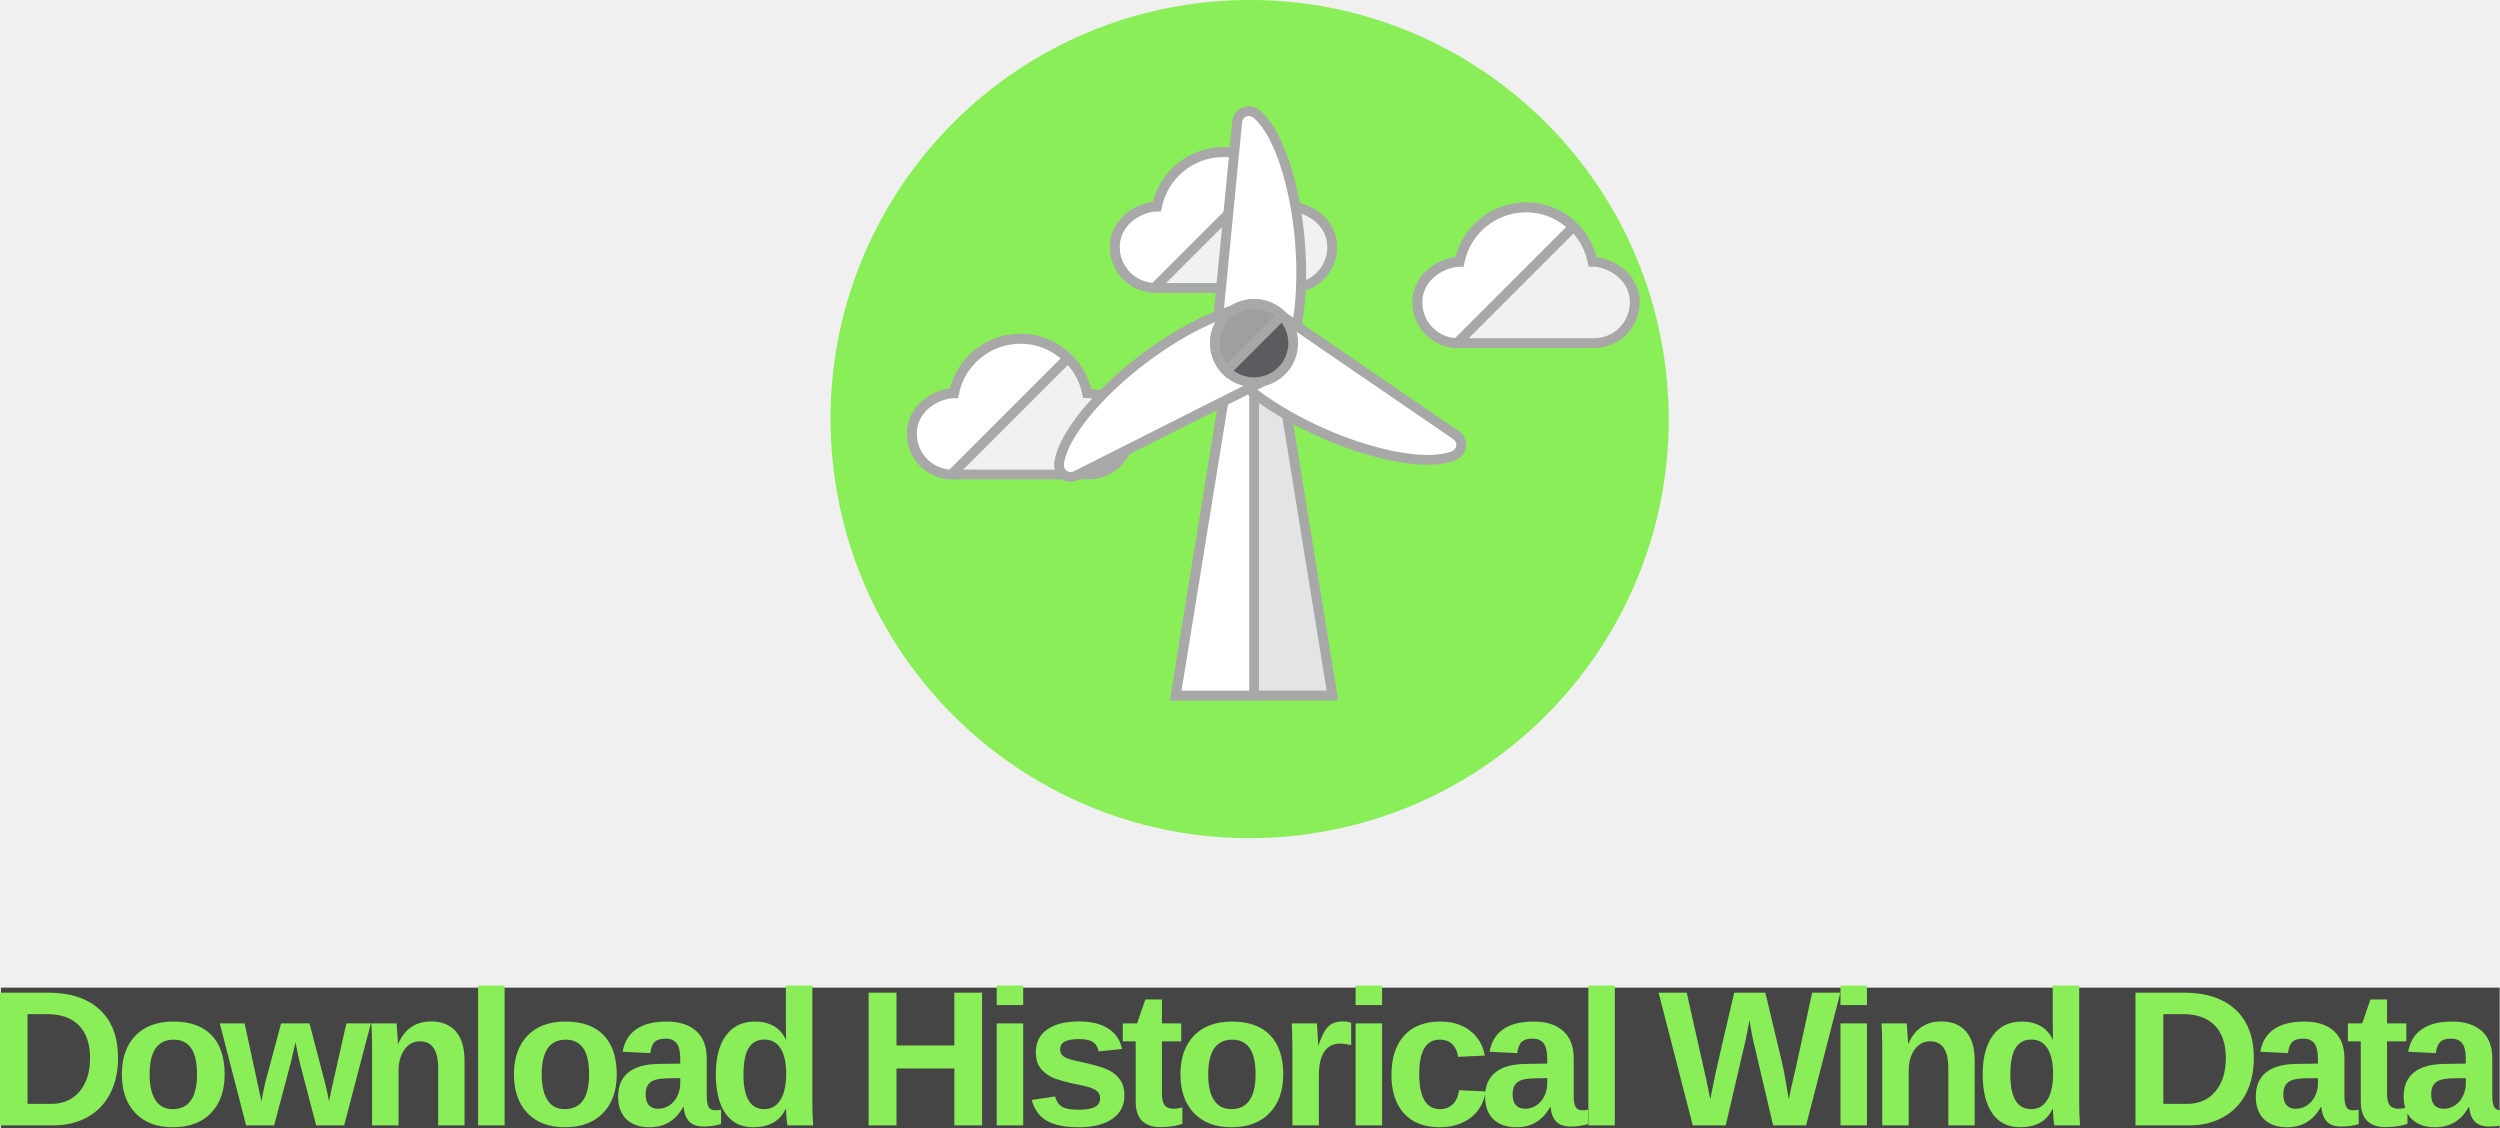
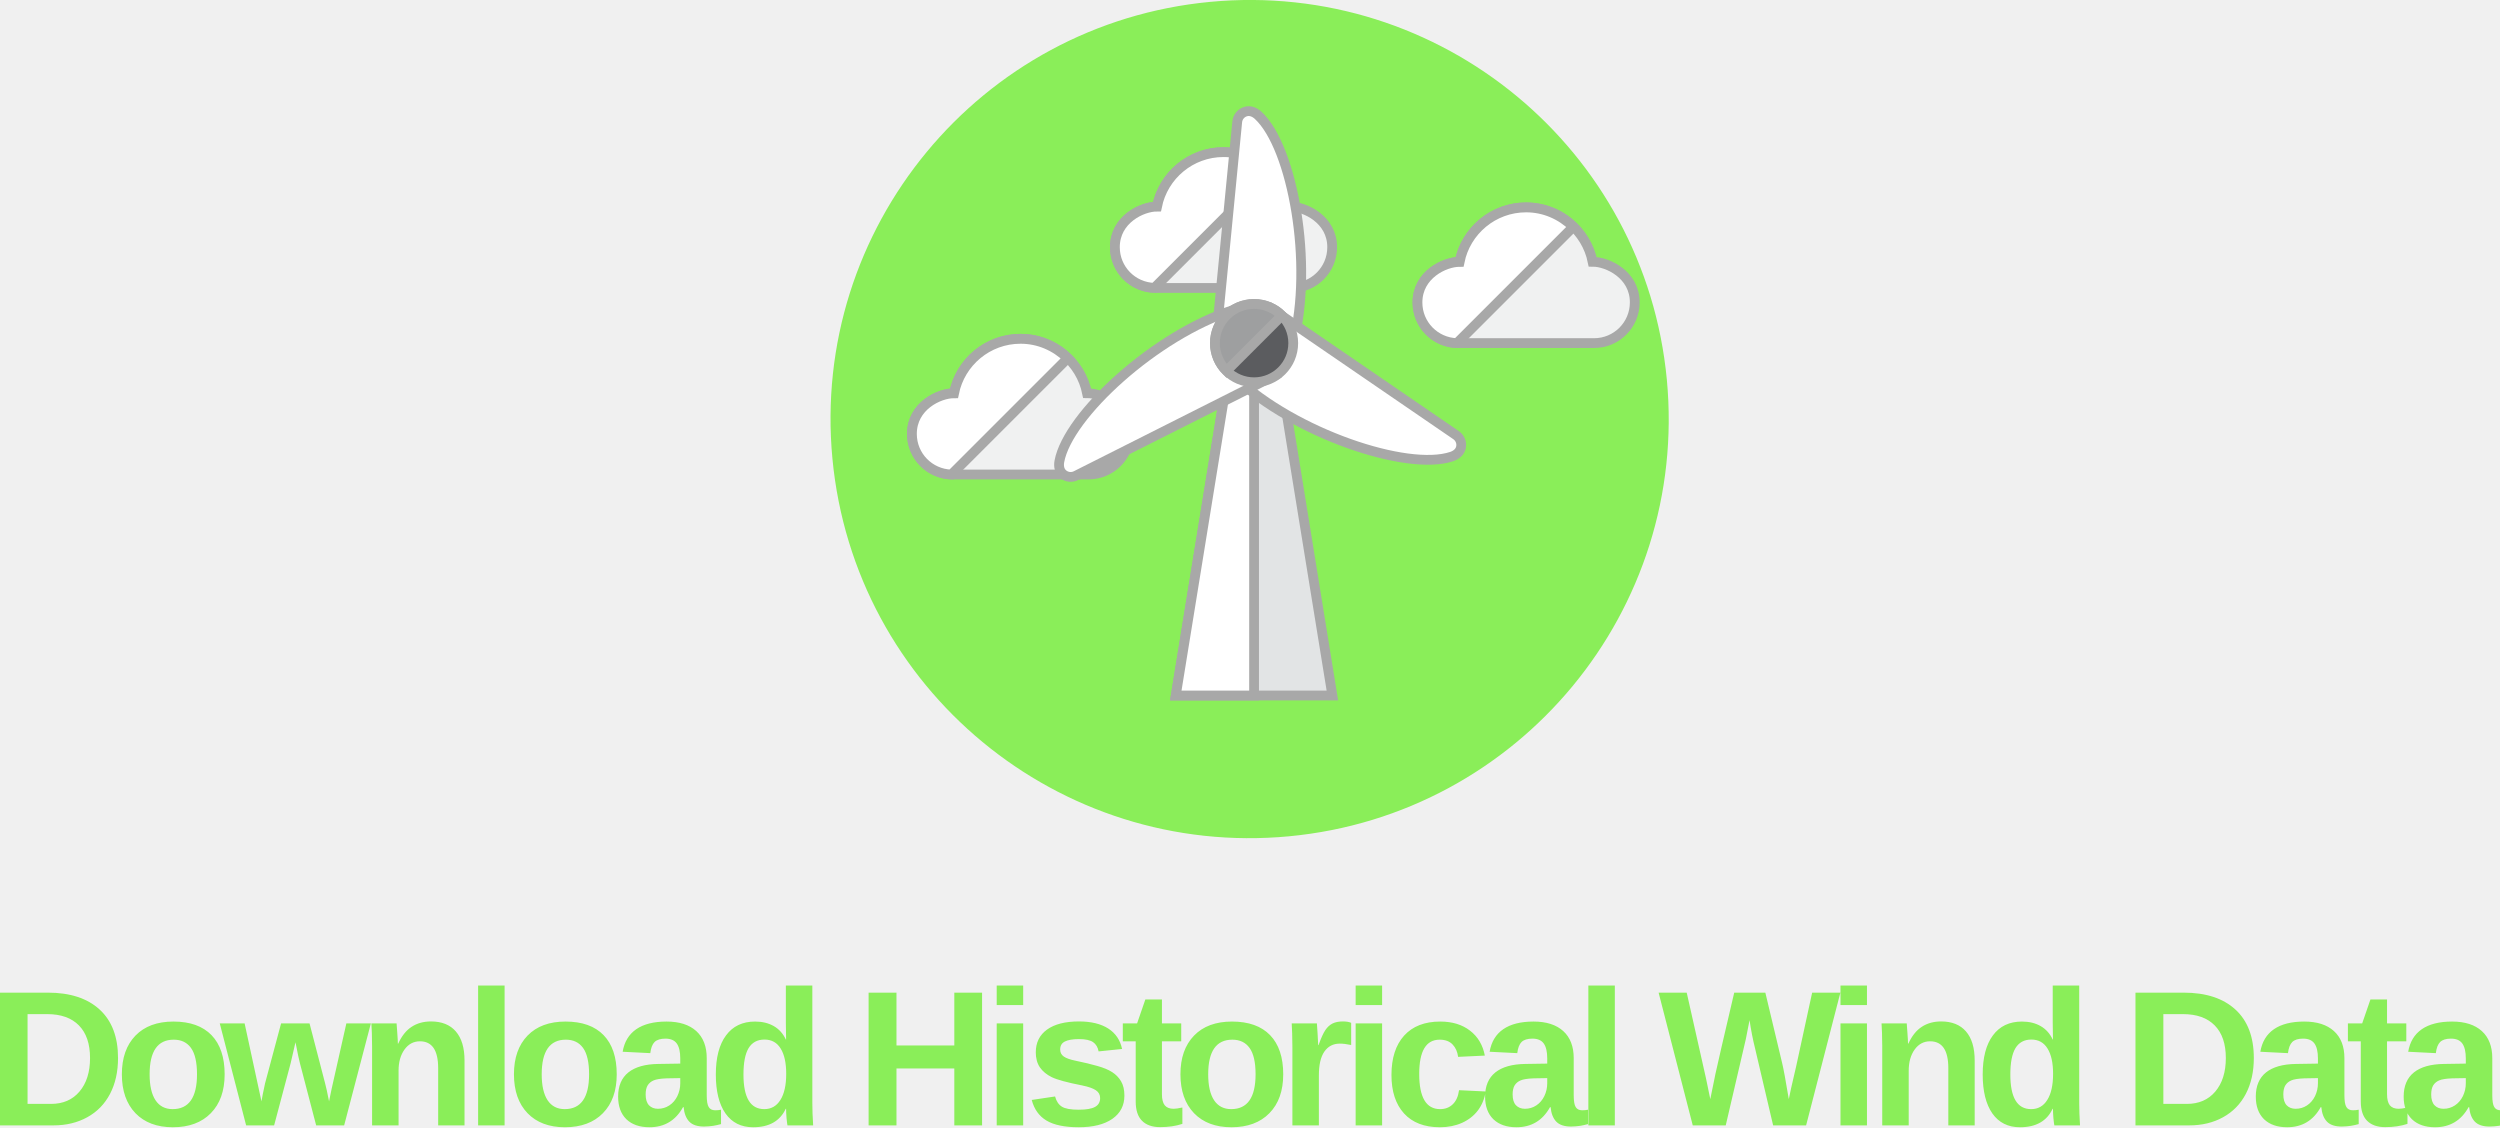
<svg xmlns="http://www.w3.org/2000/svg" version="1.0" x="0px" y="0px" width="328.102" height="147.99" viewBox="0 0 328.102 147.99" xml:space="preserve" id="svg56">
  <defs id="defs60" />
-   <text xml:space="preserve" style="font-style:normal;font-variant:normal;font-weight:normal;font-stretch:normal;font-size:24px;line-height:1.25;font-family:Arial;-inkscape-font-specification:'Arial, Normal';font-variant-ligatures:normal;font-variant-caps:normal;font-variant-numeric:normal;font-feature-settings:normal;text-align:start;letter-spacing:0px;word-spacing:0px;writing-mode:lr-tb;text-anchor:start;fill:#ff9600;fill-opacity:1;stroke:none" id="text846-9" y="147.693" x="-1.852">
-     <tspan id="tspan844-6" x="-1.852" y="147.693">Download Historical Wind Data</tspan>
-   </text>
  <g id="Artboard" transform="translate(98.7257)">
</g>
  <circle id="circle3" r="55" cy="-70.198" cx="-158.095" style="fill:#8aee59;fill-opacity:1" transform="rotate(174.5972)" />
  <g style="stroke:#a8a8a8;stroke-opacity:1" id="g7" transform="matrix(1.28455,0,0,1.28455,93.9356,-15.34306)">
    <path style="fill:#e2e4e5;stroke:#a8a8a8;stroke-opacity:1" d="M 57.645,49.979 C 56.939,50.607 56.019,51 55,51 53.981,51 53.061,50.607 52.355,49.979 L 47,83 h 16 z" id="path5" />
  </g>
  <g style="fill:#ffffff;fill-opacity:1;stroke:#a8a8a8;stroke-width:1;stroke-miterlimit:4;stroke-dasharray:none;stroke-opacity:1" id="g11" transform="matrix(1.28455,0,0,1.28455,93.9356,-15.34306)">
    <path style="fill:#ffffff;fill-opacity:1;stroke:#a8a8a8;stroke-width:1;stroke-miterlimit:4;stroke-dasharray:none;stroke-opacity:1" d="m 55,51 c -1.019,0 -1.939,-0.393 -2.645,-1.021 L 47,83 h 8 z" id="path9" />
  </g>
  <g id="g4823" transform="translate(131.8417,0.4661018)">
    <g transform="matrix(1.28455,0,0,1.28455,-15.0671,-15.34306)" id="g31" style="stroke:#a8a8a8;stroke-opacity:1">
      <path id="path29" d="M 45.2,36.838 C 45.2,39.141 43.341,41 41.037,41 H 27.163 C 24.859,41 23,39.141 23,36.838 c 0,-2.843 2.775,-4.149 4.301,-4.149 0.638,-3.177 3.441,-5.564 6.799,-5.564 3.358,0 6.161,2.386 6.799,5.564 1.526,0 4.301,1.307 4.301,4.149 z" style="fill:#f0f1f1;stroke:#a8a8a8;stroke-opacity:1" />
    </g>
    <g transform="matrix(1.28455,0,0,1.28455,-15.0671,-15.34306)" id="g39" style="stroke:#a8a8a8;stroke-opacity:1">
      <path id="path37" d="m 34.1,27.125 c -3.358,0 -6.161,2.386 -6.799,5.564 -1.526,0 -4.301,1.305 -4.301,4.148 0,2.26 1.793,4.082 4.037,4.15 L 38.918,29.106 C 37.669,27.89 35.98,27.125 34.1,27.125 Z" style="fill:#ffffff;stroke:#a8a8a8;stroke-opacity:1" />
    </g>
  </g>
  <g style="stroke:#a8a8a8;stroke-opacity:1" id="g15" transform="matrix(1.28455,0,0,1.28455,93.9356,-15.34306)">
    <path style="fill:#ffffff;stroke:#a8a8a8;stroke-opacity:1" d="m 58.998,47 c 2.086,-8.035 -0.053,-20.028 -3.582,-23.274 -0.36,-0.331 -0.821,-0.525 -1.288,-0.381 -0.467,0.144 -0.802,0.554 -0.849,1.041 L 51.077,47 Z" id="path13" />
  </g>
  <g style="stroke:#a8a8a8;stroke-opacity:1" id="g19" transform="matrix(1.28455,0,0,1.28455,93.9356,-15.34306)">
    <path style="fill:#ffffff;stroke:#a8a8a8;stroke-opacity:1" d="m 53.071,50.502 c 6.031,5.704 17.568,9.617 22.114,8.091 0.463,-0.155 0.856,-0.466 0.955,-0.944 0.099,-0.478 -0.099,-0.97 -0.502,-1.246 L 56.893,43.563 Z" id="path17" />
  </g>
  <g id="g4817-4" transform="translate(51.50887,17.24535)">
    <g transform="matrix(1.28455,0,0,1.28455,-15.0671,-15.34306)" id="g35-9" style="stroke:#a8a8a8;stroke-opacity:1">
      <path id="path33-4" d="M 87,42.838 C 87,45.141 85.141,47 82.837,47 H 68.962 C 66.659,47 64.8,45.141 64.8,42.838 c 0,-2.843 2.775,-4.149 4.301,-4.149 0.638,-3.177 3.441,-5.564 6.799,-5.564 3.358,0 6.16,2.386 6.799,5.564 1.526,0 4.301,1.307 4.301,4.149 z" style="fill:#f0f1f1;stroke:#a8a8a8;stroke-opacity:1" />
    </g>
    <g transform="matrix(1.28455,0,0,1.28455,-15.0671,-15.34306)" id="g43-1" style="stroke:#a8a8a8;stroke-opacity:1">
      <path id="path41-1" d="m 75.9,33.138 c -3.358,0 -6.161,2.386 -6.799,5.564 -1.526,0 -4.301,1.305 -4.301,4.148 0,2.26 1.793,4.082 4.037,4.15 L 80.718,35.119 C 79.469,33.903 77.78,33.138 75.9,33.138 Z" style="fill:#ffffff;stroke:#a8a8a8;stroke-opacity:1" />
    </g>
  </g>
  <g style="stroke:#a8a8a8;stroke-opacity:1" id="g23" transform="matrix(1.28455,0,0,1.28455,93.9356,-15.34306)">
    <path style="fill:#ffffff;stroke:#a8a8a8;stroke-opacity:1" d="m 52.863,43.621 c -7.906,2.531 -16.899,10.748 -17.757,15.466 -0.087,0.481 -0.005,0.975 0.366,1.292 0.371,0.318 0.897,0.381 1.333,0.161 L 57.096,50.316 Z" id="path21" />
  </g>
  <g id="g4817" transform="translate(117.8586)">
    <g transform="matrix(1.28455,0,0,1.28455,-15.0671,-15.34306)" id="g35" style="stroke:#a8a8a8;stroke-opacity:1">
      <path id="path33" d="M 87,42.838 C 87,45.141 85.141,47 82.837,47 H 68.962 C 66.659,47 64.8,45.141 64.8,42.838 c 0,-2.843 2.775,-4.149 4.301,-4.149 0.638,-3.177 3.441,-5.564 6.799,-5.564 3.358,0 6.16,2.386 6.799,5.564 1.526,0 4.301,1.307 4.301,4.149 z" style="fill:#f0f1f1;stroke:#a8a8a8;stroke-opacity:1" />
    </g>
    <g transform="matrix(1.28455,0,0,1.28455,-15.0671,-15.34306)" id="g43" style="stroke:#a8a8a8;stroke-opacity:1">
      <path id="path41" d="m 75.9,33.138 c -3.358,0 -6.161,2.386 -6.799,5.564 -1.526,0 -4.301,1.305 -4.301,4.148 0,2.26 1.793,4.082 4.037,4.15 L 80.718,35.119 C 79.469,33.903 77.78,33.138 75.9,33.138 Z" style="fill:#ffffff;stroke:#a8a8a8;stroke-opacity:1" />
    </g>
  </g>
  <g style="stroke:#a8a8a8;stroke-opacity:1" id="g47" transform="matrix(1.28455,0,0,1.28455,93.9356,-15.34306)">
    <circle style="fill:#5b5c5f;stroke:#a8a8a8;stroke-opacity:1" cx="55" cy="47" r="4" id="circle45" />
  </g>
  <g style="stroke:#a8a8a8;stroke-opacity:1" id="g51" transform="matrix(1.28455,0,0,1.28455,93.9356,-15.34306)">
    <path style="fill:#9e9fa0;stroke:#a8a8a8;stroke-opacity:1" d="m 55,43 c -2.209,0 -4,1.791 -4,4 0,1.111 0.454,2.115 1.185,2.839 l 5.654,-5.654 C 57.115,43.454 56.111,43 55,43 Z" id="path49" />
  </g>
  <g aria-label="Download Historical Wind Data" transform="matrix(0.9515983,0,0,1,104.0547,2.79661)" style="font-style:normal;font-variant:normal;font-weight:normal;font-stretch:normal;font-size:13.333px;line-height:1.25;font-family:Arial;-inkscape-font-specification:'Arial, Normal';font-variant-ligatures:normal;font-variant-caps:normal;font-variant-numeric:normal;font-feature-settings:normal;text-align:start;letter-spacing:-0.072px;word-spacing:0px;writing-mode:lr-tb;text-anchor:start;fill:#8aee59;fill-opacity:1;stroke:none" id="text4854">
-     <rect style="opacity:1;fill:#454545;fill-opacity:1;fill-rule:evenodd;stroke:none;stroke-width:8.243;stroke-linecap:round;stroke-linejoin:round;stroke-miterlimit:4;stroke-dasharray:none;stroke-dashoffset:0;stroke-opacity:1;paint-order:stroke fill markers" id="rect1225" width="344.616" height="18.827" x="-109.224" y="126.823" />
    <text xml:space="preserve" style="font-style:normal;font-variant:normal;font-weight:bold;font-stretch:normal;font-size:25.97px;line-height:1.25;font-family:Arial;-inkscape-font-specification:'Arial, Bold';font-variant-ligatures:normal;font-variant-caps:normal;font-variant-numeric:normal;font-feature-settings:normal;text-align:start;letter-spacing:0px;word-spacing:0px;writing-mode:lr-tb;text-anchor:start;fill:#8aee59;fill-opacity:1;stroke:none;stroke-width:1.025" id="text846" y="148.536" x="-108.446" transform="scale(1.025116,0.975499)">
      <tspan id="tspan844" x="-108.446" y="148.536" style="font-style:normal;font-variant:normal;font-weight:bold;font-stretch:normal;font-size:25.97px;font-family:Arial;-inkscape-font-specification:'Arial, Bold';font-variant-ligatures:normal;font-variant-caps:normal;font-variant-numeric:normal;font-feature-settings:normal;text-align:start;letter-spacing:-1.599px;writing-mode:lr-tb;text-anchor:start;fill:#8aee59;fill-opacity:1;stroke-width:1.025">Download Historical Wind Data</tspan>
    </text>
  </g>
</svg>
